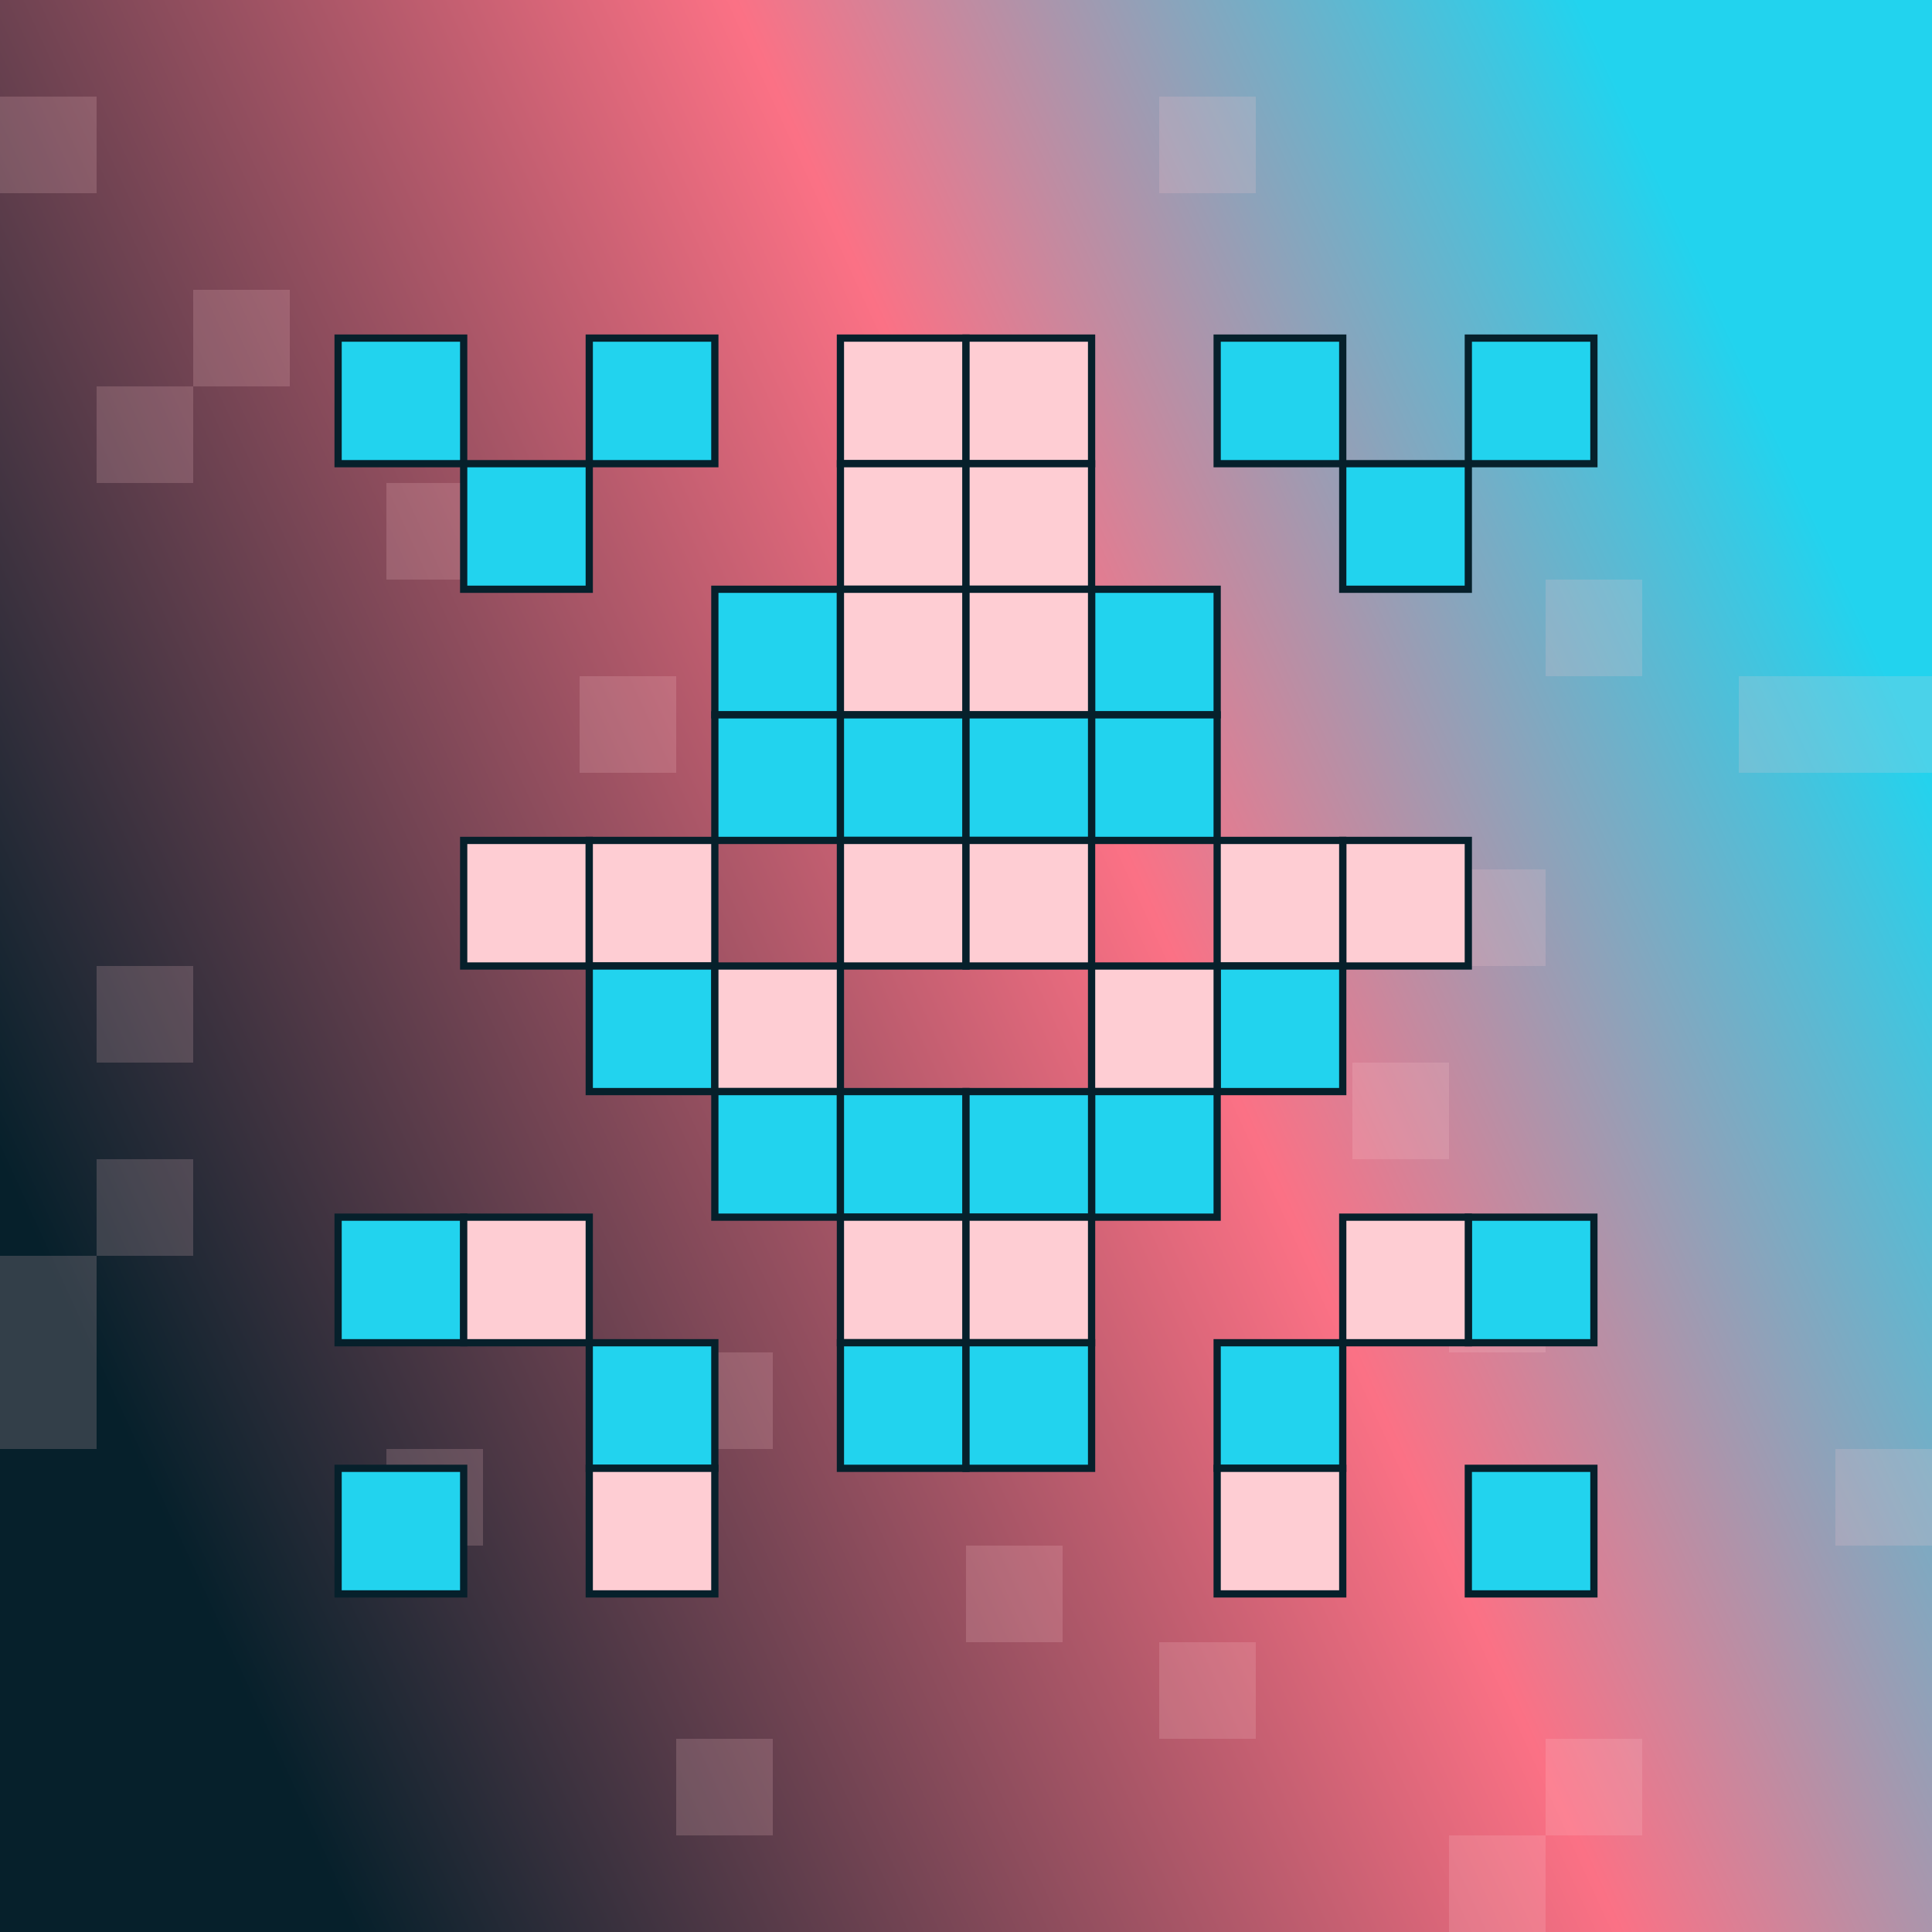
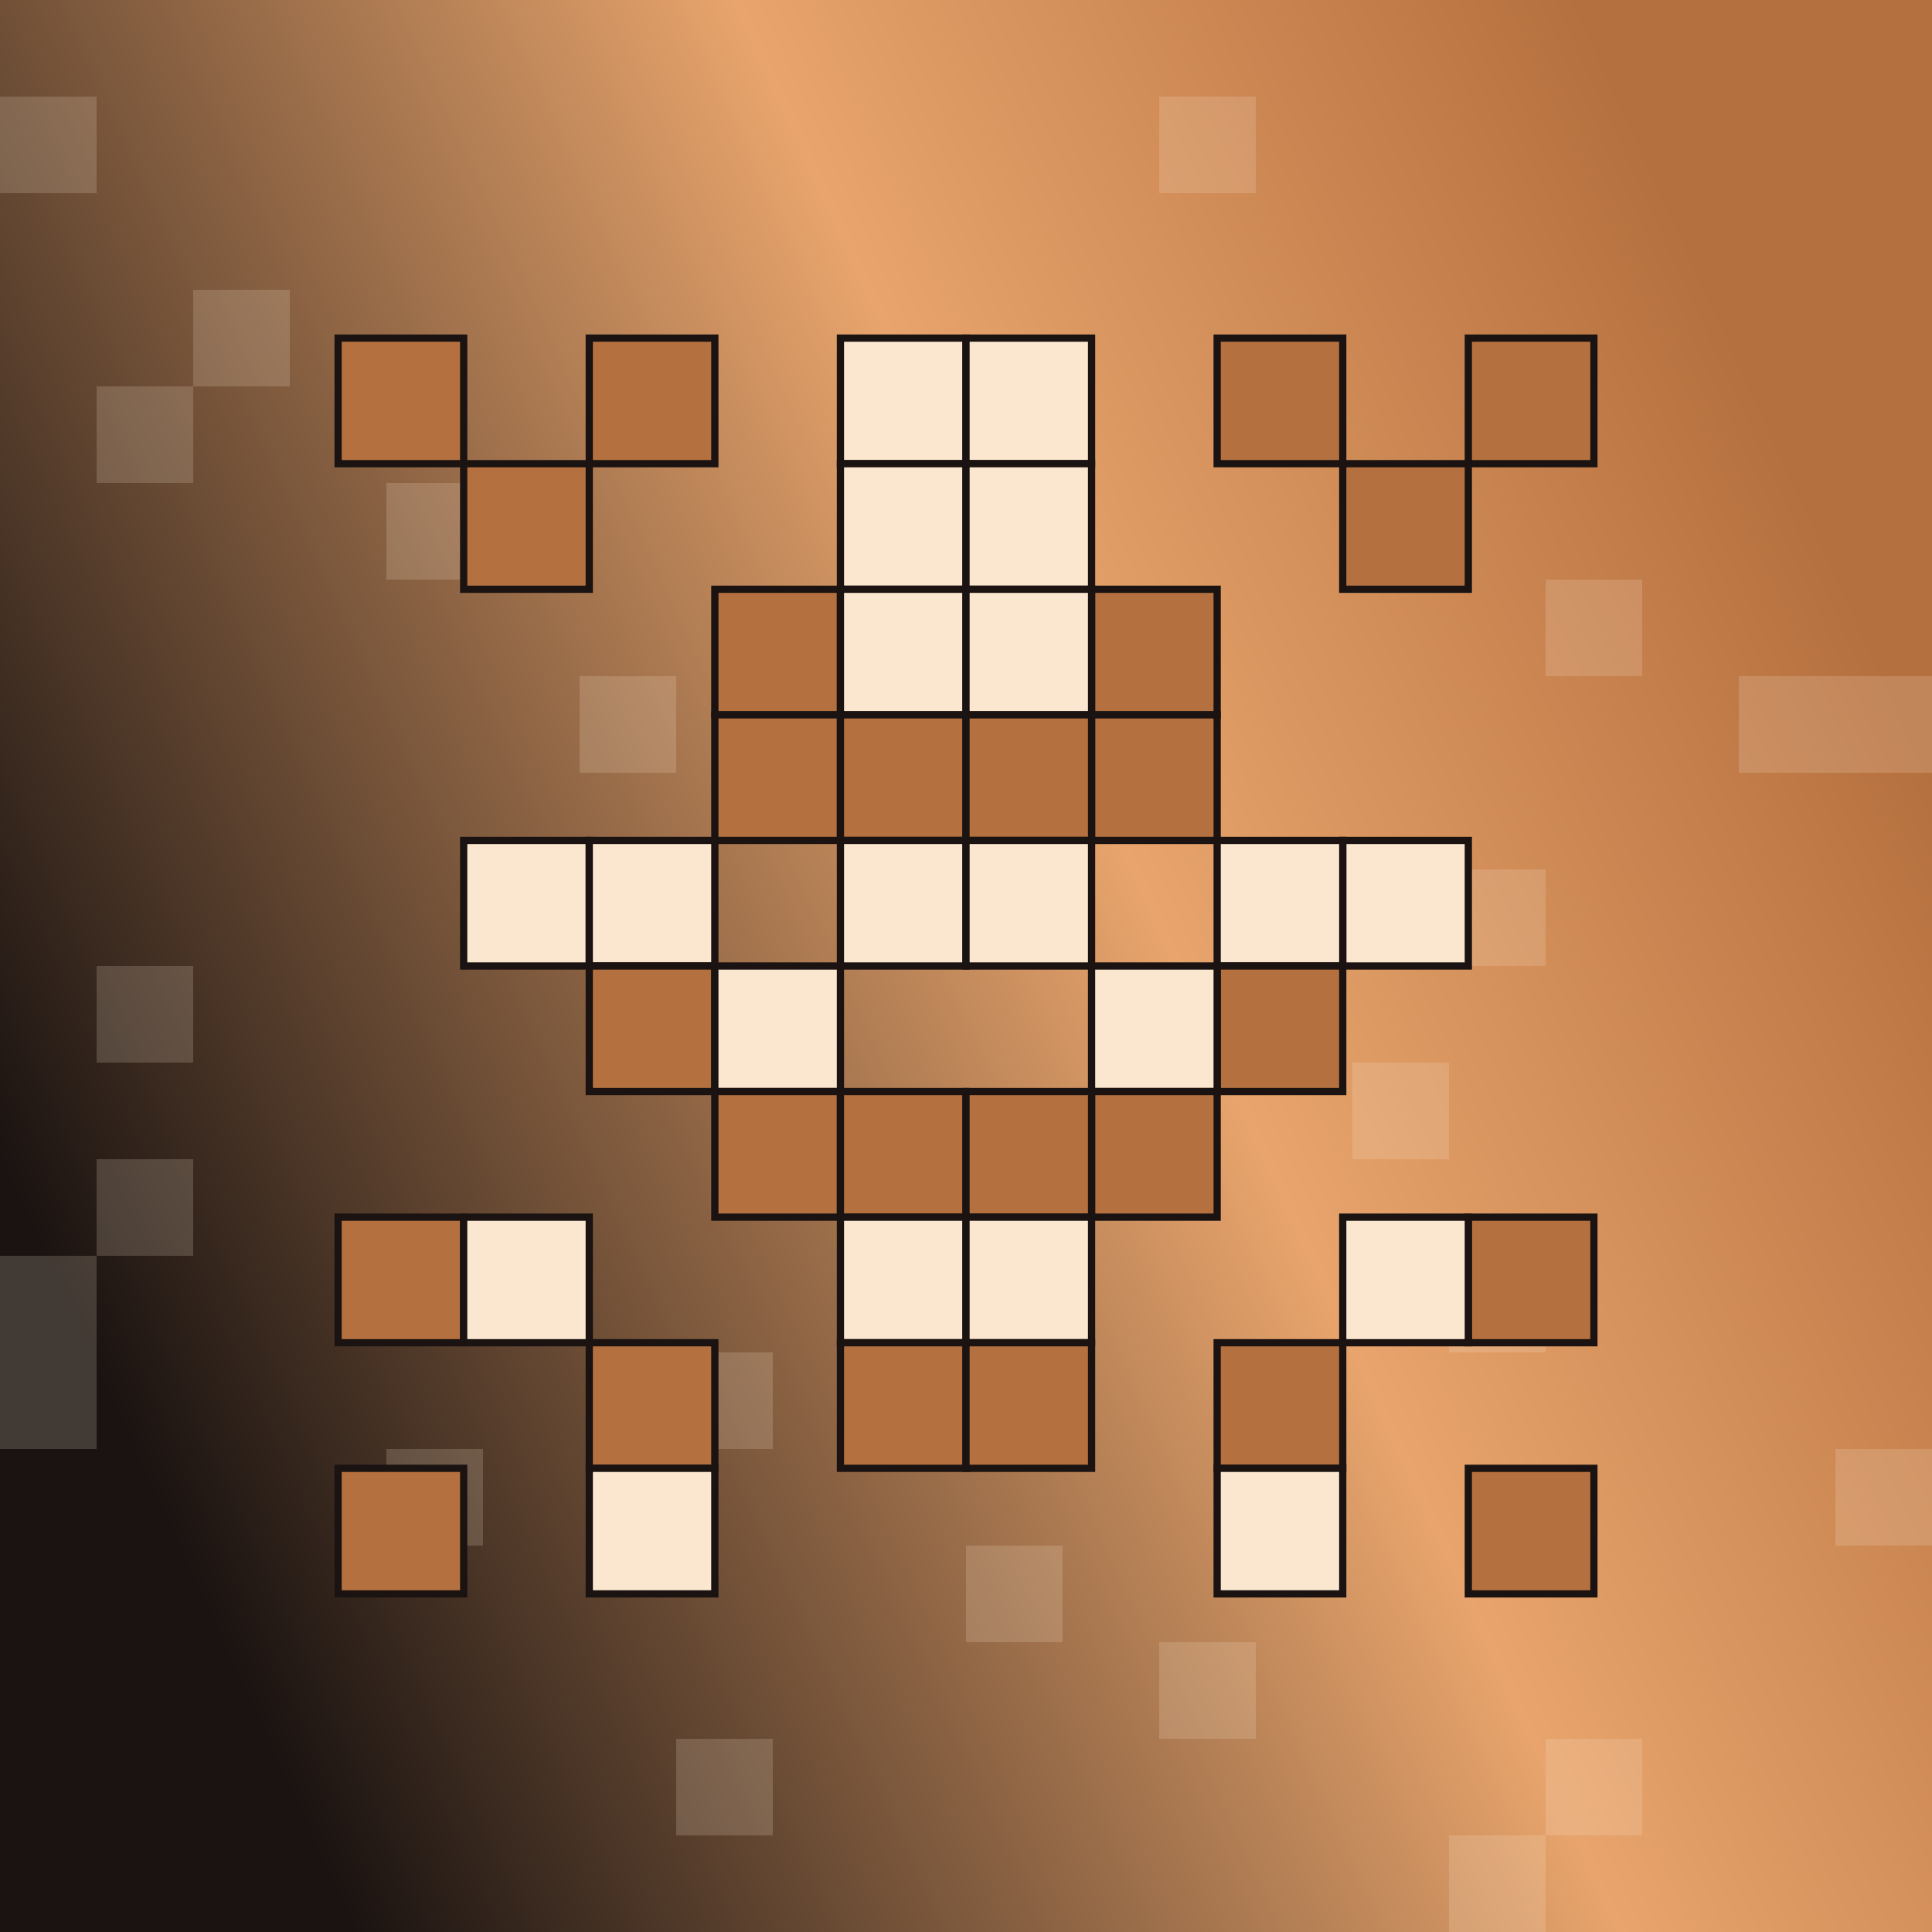
<svg xmlns="http://www.w3.org/2000/svg" viewBox="0 0 800 800" width="800" height="800" role="img">
  <defs>
    <linearGradient id="bg" gradientTransform="rotate(335 .5 .5)">
-       <stop offset="0" stop-color="#06202b" />
-       <stop offset=".6" stop-color="#fb7185" />
-       <stop offset="1" stop-color="#22d3ee" />
+       <stop offset="0" stop-color="#1a1311" />
+       <stop offset=".6" stop-color="#e8a46c" />
+       <stop offset="1" stop-color="#b5703f" />
    </linearGradient>
  </defs>
-   <rect width="800" height="800" fill="#06202b" />
+   <rect width="800" height="800" fill="#1a1311" />
  <rect width="800" height="800" fill="url(#bg)" />
-   <rect x="0" y="40" width="40" height="40" fill="#fecdd3" opacity=".18" />
-   <rect x="0" y="520" width="40" height="40" fill="#fecdd3" opacity=".18" />
-   <rect x="0" y="560" width="40" height="40" fill="#fecdd3" opacity=".18" />
-   <rect x="40" y="160" width="40" height="40" fill="#fecdd3" opacity=".18" />
-   <rect x="40" y="400" width="40" height="40" fill="#fecdd3" opacity=".18" />
-   <rect x="40" y="480" width="40" height="40" fill="#fecdd3" opacity=".18" />
-   <rect x="80" y="120" width="40" height="40" fill="#fecdd3" opacity=".18" />
-   <rect x="160" y="200" width="40" height="40" fill="#fecdd3" opacity=".18" />
-   <rect x="160" y="600" width="40" height="40" fill="#fecdd3" opacity=".18" />
-   <rect x="240" y="280" width="40" height="40" fill="#fecdd3" opacity=".18" />
-   <rect x="280" y="560" width="40" height="40" fill="#fecdd3" opacity=".18" />
-   <rect x="280" y="720" width="40" height="40" fill="#fecdd3" opacity=".18" />
-   <rect x="360" y="320" width="40" height="40" fill="#fecdd3" opacity=".18" />
-   <rect x="400" y="160" width="40" height="40" fill="#fecdd3" opacity=".18" />
-   <rect x="400" y="640" width="40" height="40" fill="#fecdd3" opacity=".18" />
-   <rect x="480" y="40" width="40" height="40" fill="#fecdd3" opacity=".18" />
-   <rect x="480" y="680" width="40" height="40" fill="#fecdd3" opacity=".18" />
-   <rect x="560" y="440" width="40" height="40" fill="#fecdd3" opacity=".18" />
-   <rect x="600" y="360" width="40" height="40" fill="#fecdd3" opacity=".18" />
-   <rect x="600" y="520" width="40" height="40" fill="#fecdd3" opacity=".18" />
-   <rect x="600" y="760" width="40" height="40" fill="#fecdd3" opacity=".18" />
-   <rect x="640" y="240" width="40" height="40" fill="#fecdd3" opacity=".18" />
-   <rect x="640" y="720" width="40" height="40" fill="#fecdd3" opacity=".18" />
-   <rect x="720" y="280" width="40" height="40" fill="#fecdd3" opacity=".18" />
-   <rect x="760" y="280" width="40" height="40" fill="#fecdd3" opacity=".18" />
-   <rect x="760" y="600" width="40" height="40" fill="#fecdd3" opacity=".18" />
-   <rect x="140" y="140" width="52" height="52" fill="#22d3ee" stroke="#06202b" stroke-width="3" />
-   <rect x="608" y="140" width="52" height="52" fill="#22d3ee" stroke="#06202b" stroke-width="3" />
-   <rect x="244" y="140" width="52" height="52" fill="#22d3ee" stroke="#06202b" stroke-width="3" />
-   <rect x="504" y="140" width="52" height="52" fill="#22d3ee" stroke="#06202b" stroke-width="3" />
-   <rect x="348" y="140" width="52" height="52" fill="#fecdd3" stroke="#06202b" stroke-width="3" />
-   <rect x="400" y="140" width="52" height="52" fill="#fecdd3" stroke="#06202b" stroke-width="3" />
-   <rect x="192" y="192" width="52" height="52" fill="#22d3ee" stroke="#06202b" stroke-width="3" />
-   <rect x="556" y="192" width="52" height="52" fill="#22d3ee" stroke="#06202b" stroke-width="3" />
-   <rect x="348" y="192" width="52" height="52" fill="#fecdd3" stroke="#06202b" stroke-width="3" />
-   <rect x="400" y="192" width="52" height="52" fill="#fecdd3" stroke="#06202b" stroke-width="3" />
-   <rect x="296" y="244" width="52" height="52" fill="#22d3ee" stroke="#06202b" stroke-width="3" />
-   <rect x="452" y="244" width="52" height="52" fill="#22d3ee" stroke="#06202b" stroke-width="3" />
-   <rect x="348" y="244" width="52" height="52" fill="#fecdd3" stroke="#06202b" stroke-width="3" />
-   <rect x="400" y="244" width="52" height="52" fill="#fecdd3" stroke="#06202b" stroke-width="3" />
-   <rect x="296" y="296" width="52" height="52" fill="#22d3ee" stroke="#06202b" stroke-width="3" />
-   <rect x="452" y="296" width="52" height="52" fill="#22d3ee" stroke="#06202b" stroke-width="3" />
-   <rect x="348" y="296" width="52" height="52" fill="#22d3ee" stroke="#06202b" stroke-width="3" />
-   <rect x="400" y="296" width="52" height="52" fill="#22d3ee" stroke="#06202b" stroke-width="3" />
-   <rect x="192" y="348" width="52" height="52" fill="#fecdd3" stroke="#06202b" stroke-width="3" />
-   <rect x="556" y="348" width="52" height="52" fill="#fecdd3" stroke="#06202b" stroke-width="3" />
-   <rect x="244" y="348" width="52" height="52" fill="#fecdd3" stroke="#06202b" stroke-width="3" />
-   <rect x="504" y="348" width="52" height="52" fill="#fecdd3" stroke="#06202b" stroke-width="3" />
-   <rect x="348" y="348" width="52" height="52" fill="#fecdd3" stroke="#06202b" stroke-width="3" />
-   <rect x="400" y="348" width="52" height="52" fill="#fecdd3" stroke="#06202b" stroke-width="3" />
-   <rect x="244" y="400" width="52" height="52" fill="#22d3ee" stroke="#06202b" stroke-width="3" />
-   <rect x="504" y="400" width="52" height="52" fill="#22d3ee" stroke="#06202b" stroke-width="3" />
-   <rect x="296" y="400" width="52" height="52" fill="#fecdd3" stroke="#06202b" stroke-width="3" />
-   <rect x="452" y="400" width="52" height="52" fill="#fecdd3" stroke="#06202b" stroke-width="3" />
-   <rect x="296" y="452" width="52" height="52" fill="#22d3ee" stroke="#06202b" stroke-width="3" />
-   <rect x="452" y="452" width="52" height="52" fill="#22d3ee" stroke="#06202b" stroke-width="3" />
-   <rect x="348" y="452" width="52" height="52" fill="#22d3ee" stroke="#06202b" stroke-width="3" />
-   <rect x="400" y="452" width="52" height="52" fill="#22d3ee" stroke="#06202b" stroke-width="3" />
-   <rect x="140" y="504" width="52" height="52" fill="#22d3ee" stroke="#06202b" stroke-width="3" />
-   <rect x="608" y="504" width="52" height="52" fill="#22d3ee" stroke="#06202b" stroke-width="3" />
-   <rect x="192" y="504" width="52" height="52" fill="#fecdd3" stroke="#06202b" stroke-width="3" />
-   <rect x="556" y="504" width="52" height="52" fill="#fecdd3" stroke="#06202b" stroke-width="3" />
-   <rect x="348" y="504" width="52" height="52" fill="#fecdd3" stroke="#06202b" stroke-width="3" />
-   <rect x="400" y="504" width="52" height="52" fill="#fecdd3" stroke="#06202b" stroke-width="3" />
-   <rect x="244" y="556" width="52" height="52" fill="#22d3ee" stroke="#06202b" stroke-width="3" />
-   <rect x="504" y="556" width="52" height="52" fill="#22d3ee" stroke="#06202b" stroke-width="3" />
-   <rect x="348" y="556" width="52" height="52" fill="#22d3ee" stroke="#06202b" stroke-width="3" />
-   <rect x="400" y="556" width="52" height="52" fill="#22d3ee" stroke="#06202b" stroke-width="3" />
-   <rect x="140" y="608" width="52" height="52" fill="#22d3ee" stroke="#06202b" stroke-width="3" />
-   <rect x="608" y="608" width="52" height="52" fill="#22d3ee" stroke="#06202b" stroke-width="3" />
-   <rect x="244" y="608" width="52" height="52" fill="#fecdd3" stroke="#06202b" stroke-width="3" />
-   <rect x="504" y="608" width="52" height="52" fill="#fecdd3" stroke="#06202b" stroke-width="3" />
+   <rect x="0" y="40" width="40" height="40" fill="#fbe7d0" opacity=".18" />
+   <rect x="0" y="520" width="40" height="40" fill="#fbe7d0" opacity=".18" />
+   <rect x="0" y="560" width="40" height="40" fill="#fbe7d0" opacity=".18" />
+   <rect x="40" y="160" width="40" height="40" fill="#fbe7d0" opacity=".18" />
+   <rect x="40" y="400" width="40" height="40" fill="#fbe7d0" opacity=".18" />
+   <rect x="40" y="480" width="40" height="40" fill="#fbe7d0" opacity=".18" />
+   <rect x="80" y="120" width="40" height="40" fill="#fbe7d0" opacity=".18" />
+   <rect x="160" y="200" width="40" height="40" fill="#fbe7d0" opacity=".18" />
+   <rect x="160" y="600" width="40" height="40" fill="#fbe7d0" opacity=".18" />
+   <rect x="240" y="280" width="40" height="40" fill="#fbe7d0" opacity=".18" />
+   <rect x="280" y="560" width="40" height="40" fill="#fbe7d0" opacity=".18" />
+   <rect x="280" y="720" width="40" height="40" fill="#fbe7d0" opacity=".18" />
+   <rect x="360" y="320" width="40" height="40" fill="#fbe7d0" opacity=".18" />
+   <rect x="400" y="160" width="40" height="40" fill="#fbe7d0" opacity=".18" />
+   <rect x="400" y="640" width="40" height="40" fill="#fbe7d0" opacity=".18" />
+   <rect x="480" y="40" width="40" height="40" fill="#fbe7d0" opacity=".18" />
+   <rect x="480" y="680" width="40" height="40" fill="#fbe7d0" opacity=".18" />
+   <rect x="560" y="440" width="40" height="40" fill="#fbe7d0" opacity=".18" />
+   <rect x="600" y="360" width="40" height="40" fill="#fbe7d0" opacity=".18" />
+   <rect x="600" y="520" width="40" height="40" fill="#fbe7d0" opacity=".18" />
+   <rect x="600" y="760" width="40" height="40" fill="#fbe7d0" opacity=".18" />
+   <rect x="640" y="240" width="40" height="40" fill="#fbe7d0" opacity=".18" />
+   <rect x="640" y="720" width="40" height="40" fill="#fbe7d0" opacity=".18" />
+   <rect x="720" y="280" width="40" height="40" fill="#fbe7d0" opacity=".18" />
+   <rect x="760" y="280" width="40" height="40" fill="#fbe7d0" opacity=".18" />
+   <rect x="760" y="600" width="40" height="40" fill="#fbe7d0" opacity=".18" />
+   <rect x="140" y="140" width="52" height="52" fill="#b5703f" stroke="#1a1311" stroke-width="3" />
+   <rect x="608" y="140" width="52" height="52" fill="#b5703f" stroke="#1a1311" stroke-width="3" />
+   <rect x="244" y="140" width="52" height="52" fill="#b5703f" stroke="#1a1311" stroke-width="3" />
+   <rect x="504" y="140" width="52" height="52" fill="#b5703f" stroke="#1a1311" stroke-width="3" />
+   <rect x="348" y="140" width="52" height="52" fill="#fbe7d0" stroke="#1a1311" stroke-width="3" />
+   <rect x="400" y="140" width="52" height="52" fill="#fbe7d0" stroke="#1a1311" stroke-width="3" />
+   <rect x="192" y="192" width="52" height="52" fill="#b5703f" stroke="#1a1311" stroke-width="3" />
+   <rect x="556" y="192" width="52" height="52" fill="#b5703f" stroke="#1a1311" stroke-width="3" />
+   <rect x="348" y="192" width="52" height="52" fill="#fbe7d0" stroke="#1a1311" stroke-width="3" />
+   <rect x="400" y="192" width="52" height="52" fill="#fbe7d0" stroke="#1a1311" stroke-width="3" />
+   <rect x="296" y="244" width="52" height="52" fill="#b5703f" stroke="#1a1311" stroke-width="3" />
+   <rect x="452" y="244" width="52" height="52" fill="#b5703f" stroke="#1a1311" stroke-width="3" />
+   <rect x="348" y="244" width="52" height="52" fill="#fbe7d0" stroke="#1a1311" stroke-width="3" />
+   <rect x="400" y="244" width="52" height="52" fill="#fbe7d0" stroke="#1a1311" stroke-width="3" />
+   <rect x="296" y="296" width="52" height="52" fill="#b5703f" stroke="#1a1311" stroke-width="3" />
+   <rect x="452" y="296" width="52" height="52" fill="#b5703f" stroke="#1a1311" stroke-width="3" />
+   <rect x="348" y="296" width="52" height="52" fill="#b5703f" stroke="#1a1311" stroke-width="3" />
+   <rect x="400" y="296" width="52" height="52" fill="#b5703f" stroke="#1a1311" stroke-width="3" />
+   <rect x="192" y="348" width="52" height="52" fill="#fbe7d0" stroke="#1a1311" stroke-width="3" />
+   <rect x="556" y="348" width="52" height="52" fill="#fbe7d0" stroke="#1a1311" stroke-width="3" />
+   <rect x="244" y="348" width="52" height="52" fill="#fbe7d0" stroke="#1a1311" stroke-width="3" />
+   <rect x="504" y="348" width="52" height="52" fill="#fbe7d0" stroke="#1a1311" stroke-width="3" />
+   <rect x="348" y="348" width="52" height="52" fill="#fbe7d0" stroke="#1a1311" stroke-width="3" />
+   <rect x="400" y="348" width="52" height="52" fill="#fbe7d0" stroke="#1a1311" stroke-width="3" />
+   <rect x="244" y="400" width="52" height="52" fill="#b5703f" stroke="#1a1311" stroke-width="3" />
+   <rect x="504" y="400" width="52" height="52" fill="#b5703f" stroke="#1a1311" stroke-width="3" />
+   <rect x="296" y="400" width="52" height="52" fill="#fbe7d0" stroke="#1a1311" stroke-width="3" />
+   <rect x="452" y="400" width="52" height="52" fill="#fbe7d0" stroke="#1a1311" stroke-width="3" />
+   <rect x="296" y="452" width="52" height="52" fill="#b5703f" stroke="#1a1311" stroke-width="3" />
+   <rect x="452" y="452" width="52" height="52" fill="#b5703f" stroke="#1a1311" stroke-width="3" />
+   <rect x="348" y="452" width="52" height="52" fill="#b5703f" stroke="#1a1311" stroke-width="3" />
+   <rect x="400" y="452" width="52" height="52" fill="#b5703f" stroke="#1a1311" stroke-width="3" />
+   <rect x="140" y="504" width="52" height="52" fill="#b5703f" stroke="#1a1311" stroke-width="3" />
+   <rect x="608" y="504" width="52" height="52" fill="#b5703f" stroke="#1a1311" stroke-width="3" />
+   <rect x="192" y="504" width="52" height="52" fill="#fbe7d0" stroke="#1a1311" stroke-width="3" />
+   <rect x="556" y="504" width="52" height="52" fill="#fbe7d0" stroke="#1a1311" stroke-width="3" />
+   <rect x="348" y="504" width="52" height="52" fill="#fbe7d0" stroke="#1a1311" stroke-width="3" />
+   <rect x="400" y="504" width="52" height="52" fill="#fbe7d0" stroke="#1a1311" stroke-width="3" />
+   <rect x="244" y="556" width="52" height="52" fill="#b5703f" stroke="#1a1311" stroke-width="3" />
+   <rect x="504" y="556" width="52" height="52" fill="#b5703f" stroke="#1a1311" stroke-width="3" />
+   <rect x="348" y="556" width="52" height="52" fill="#b5703f" stroke="#1a1311" stroke-width="3" />
+   <rect x="400" y="556" width="52" height="52" fill="#b5703f" stroke="#1a1311" stroke-width="3" />
+   <rect x="140" y="608" width="52" height="52" fill="#b5703f" stroke="#1a1311" stroke-width="3" />
+   <rect x="608" y="608" width="52" height="52" fill="#b5703f" stroke="#1a1311" stroke-width="3" />
+   <rect x="244" y="608" width="52" height="52" fill="#fbe7d0" stroke="#1a1311" stroke-width="3" />
+   <rect x="504" y="608" width="52" height="52" fill="#fbe7d0" stroke="#1a1311" stroke-width="3" />
</svg>
